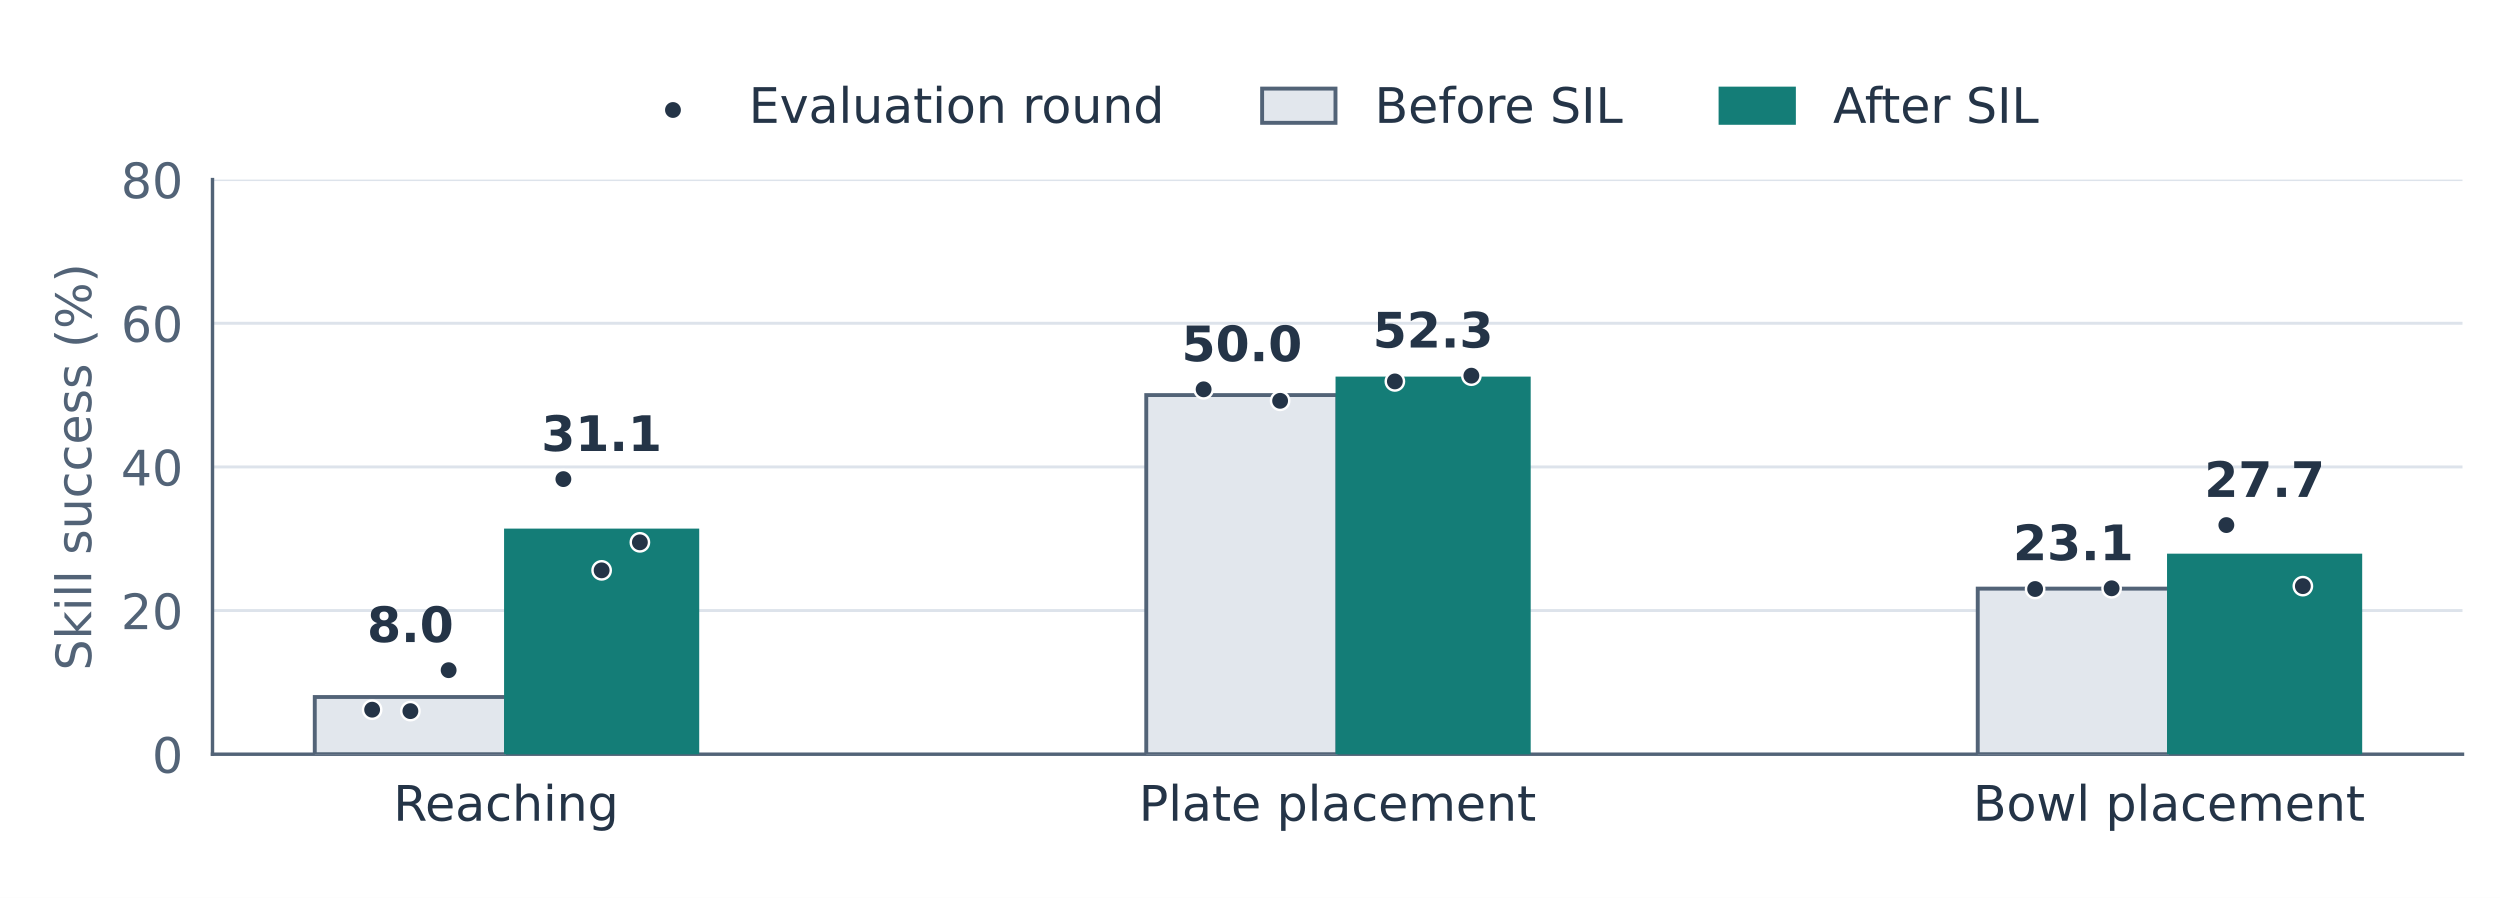
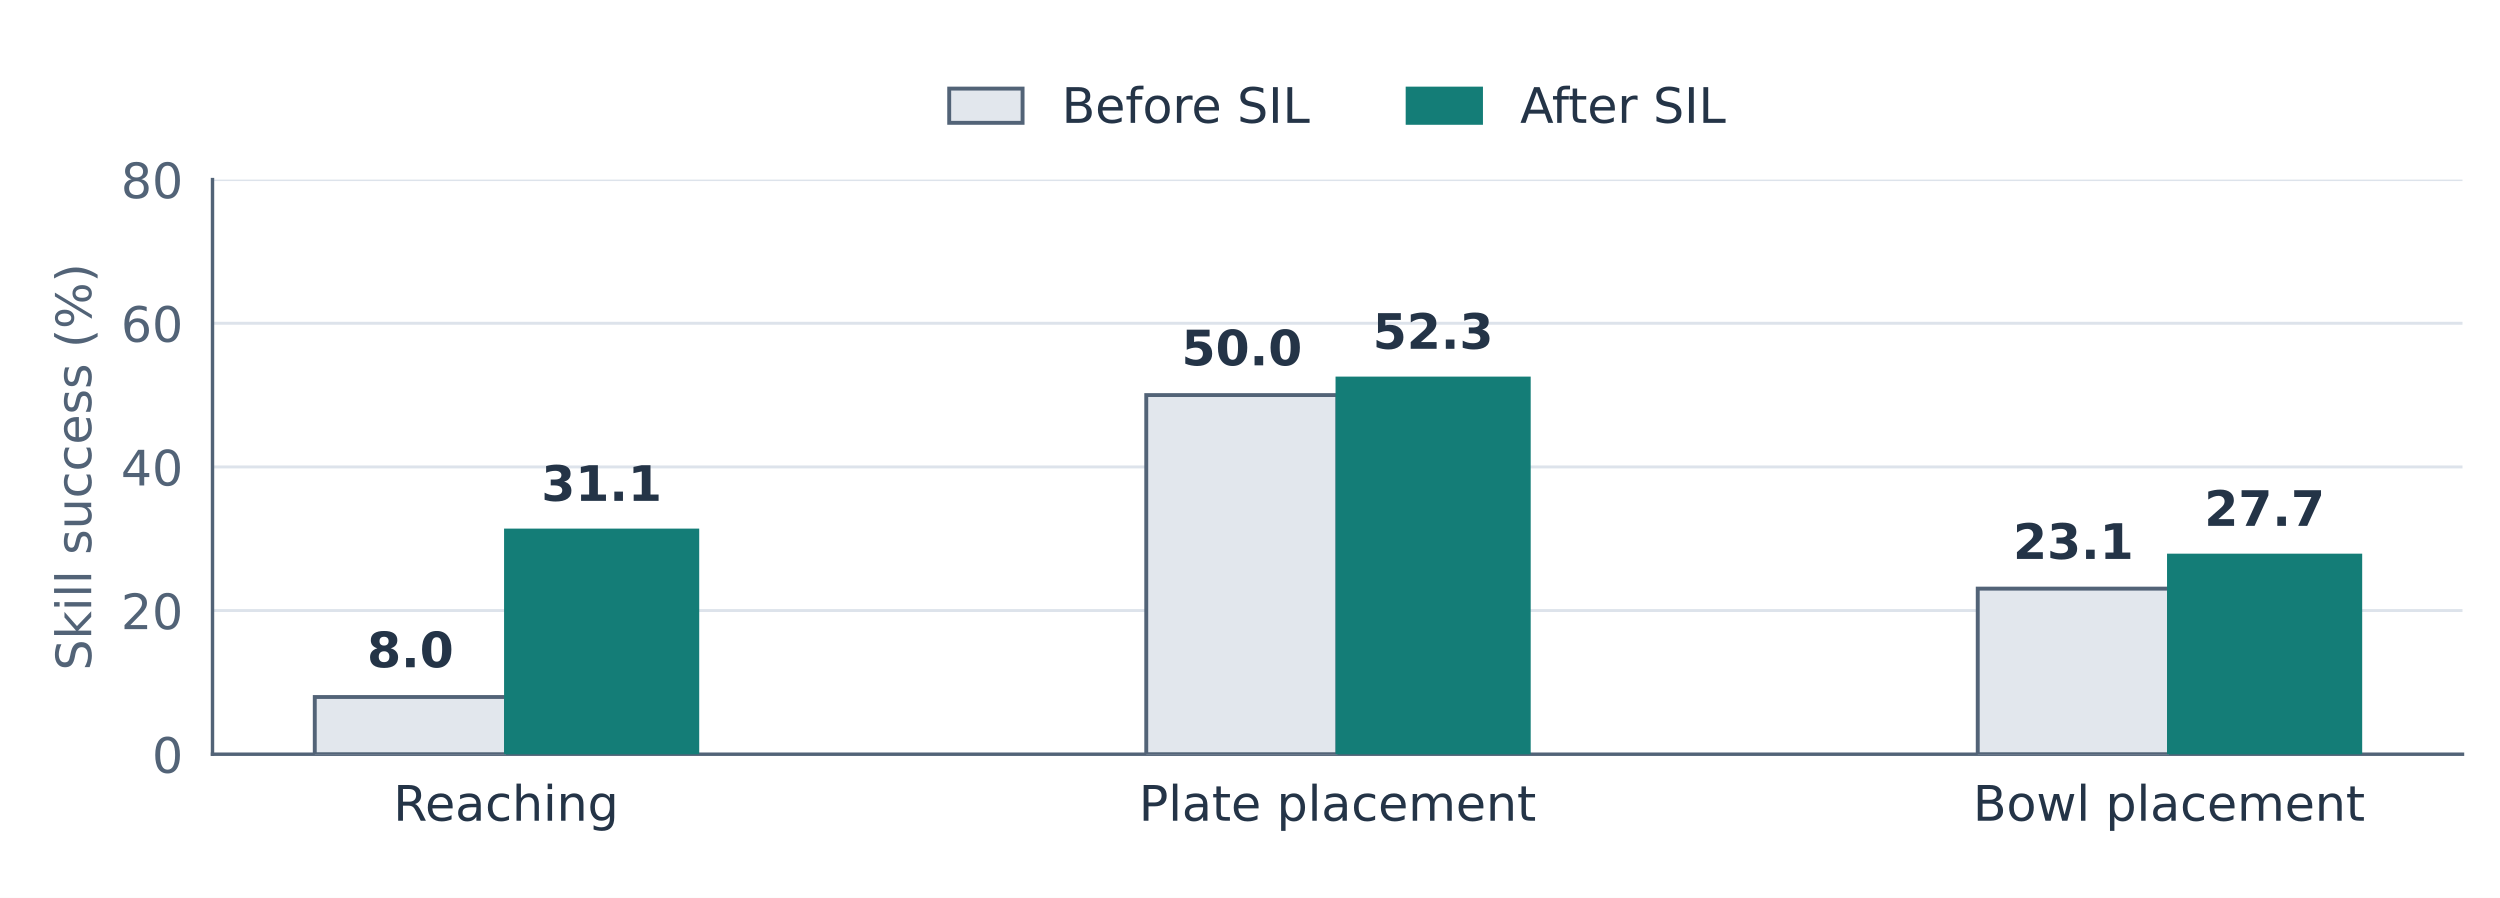
- <svg xmlns="http://www.w3.org/2000/svg" xmlns:xlink="http://www.w3.org/1999/xlink" width="511.2pt" height="183.6pt" viewBox="0 0 511.2 183.6" version="1.1">
+ <svg xmlns="http://www.w3.org/2000/svg" width="511.2pt" height="183.6pt" viewBox="0 0 511.2 183.6" version="1.1">
  <defs>
    <style type="text/css">*{stroke-linejoin: round; stroke-linecap: butt}</style>
  </defs>
  <g id="figure_1">
    <g id="patch_1">
      <path d="M 0 183.6  L 511.2 183.6  L 511.2 0  L 0 0  z " style="fill: #ffffff" />
    </g>
    <g id="axes_1">
      <g id="patch_2">
        <path d="M 43.452 154.224  L 503.532 154.224  L 503.532 36.72  L 43.452 36.72  z " style="fill: #ffffff" />
      </g>
      <g id="matplotlib.axis_1">
        <g id="xtick_1">
          <g id="line2d_1" />
          <g id="text_1">
            <text style="fill: #243447; font: 10px 'DejaVu Sans'; text-anchor: middle" x="103.47" y="167.822" transform="rotate(-0 103.4698 167.8224)">Reaching</text>
          </g>
        </g>
        <g id="xtick_2">
          <g id="line2d_2" />
          <g id="text_2">
            <text style="fill: #243447; font: 10px 'DejaVu Sans'; text-anchor: middle" x="273.492" y="167.822" transform="rotate(-0 273.492 167.8224)">Plate placement</text>
          </g>
        </g>
        <g id="xtick_3">
          <g id="line2d_3" />
          <g id="text_3">
            <text style="fill: #243447; font: 10px 'DejaVu Sans'; text-anchor: middle" x="443.514" y="167.822" transform="rotate(-0 443.5142 167.8224)">Bowl placement</text>
          </g>
        </g>
      </g>
      <g id="matplotlib.axis_2">
        <g id="ytick_1">
          <g id="line2d_4">
-             <path d="M 43.452 154.224  L 503.532 154.224  " clip-path="url(#pb173bceba5)" style="fill: none; stroke: #dde3eb; stroke-width: 0.6; stroke-linecap: square" />
+             <path d="M 43.452 154.224  L 503.532 154.224  " clip-path="url(#pcc9a1733f6)" style="fill: none; stroke: #dde3eb; stroke-width: 0.6; stroke-linecap: square" />
          </g>
          <g id="line2d_5" />
          <g id="text_4">
            <text style="fill: #526377; font: 10px 'DejaVu Sans'; text-anchor: end" x="37.452" y="158.023" transform="rotate(-0 37.452 158.0232)">0</text>
          </g>
        </g>
        <g id="ytick_2">
          <g id="line2d_6">
-             <path d="M 43.452 124.848  L 503.532 124.848  " clip-path="url(#pb173bceba5)" style="fill: none; stroke: #dde3eb; stroke-width: 0.6; stroke-linecap: square" />
+             <path d="M 43.452 124.848  L 503.532 124.848  " clip-path="url(#pcc9a1733f6)" style="fill: none; stroke: #dde3eb; stroke-width: 0.6; stroke-linecap: square" />
          </g>
          <g id="line2d_7" />
          <g id="text_5">
            <text style="fill: #526377; font: 10px 'DejaVu Sans'; text-anchor: end" x="37.452" y="128.647" transform="rotate(-0 37.452 128.6472)">20</text>
          </g>
        </g>
        <g id="ytick_3">
          <g id="line2d_8">
-             <path d="M 43.452 95.472  L 503.532 95.472  " clip-path="url(#pb173bceba5)" style="fill: none; stroke: #dde3eb; stroke-width: 0.6; stroke-linecap: square" />
+             <path d="M 43.452 95.472  L 503.532 95.472  " clip-path="url(#pcc9a1733f6)" style="fill: none; stroke: #dde3eb; stroke-width: 0.6; stroke-linecap: square" />
          </g>
          <g id="line2d_9" />
          <g id="text_6">
            <text style="fill: #526377; font: 10px 'DejaVu Sans'; text-anchor: end" x="37.452" y="99.271" transform="rotate(-0 37.452 99.27122)">40</text>
          </g>
        </g>
        <g id="ytick_4">
          <g id="line2d_10">
-             <path d="M 43.452 66.096  L 503.532 66.096  " clip-path="url(#pb173bceba5)" style="fill: none; stroke: #dde3eb; stroke-width: 0.6; stroke-linecap: square" />
+             <path d="M 43.452 66.096  L 503.532 66.096  " clip-path="url(#pcc9a1733f6)" style="fill: none; stroke: #dde3eb; stroke-width: 0.6; stroke-linecap: square" />
          </g>
          <g id="line2d_11" />
          <g id="text_7">
            <text style="fill: #526377; font: 10px 'DejaVu Sans'; text-anchor: end" x="37.452" y="69.895" transform="rotate(-0 37.452 69.89522)">60</text>
          </g>
        </g>
        <g id="ytick_5">
          <g id="line2d_12">
-             <path d="M 43.452 36.72  L 503.532 36.72  " clip-path="url(#pb173bceba5)" style="fill: none; stroke: #dde3eb; stroke-width: 0.6; stroke-linecap: square" />
+             <path d="M 43.452 36.72  L 503.532 36.72  " clip-path="url(#pcc9a1733f6)" style="fill: none; stroke: #dde3eb; stroke-width: 0.6; stroke-linecap: square" />
          </g>
          <g id="line2d_13" />
          <g id="text_8">
            <text style="fill: #526377; font: 10px 'DejaVu Sans'; text-anchor: end" x="37.452" y="40.519" transform="rotate(-0 37.452 40.51922)">80</text>
          </g>
        </g>
        <g id="text_9">
          <text style="fill: #526377; font: 10px 'DejaVu Sans'; text-anchor: middle" x="18.647" y="95.472" transform="rotate(-90 18.64731 95.472)">Skill success (%)</text>
        </g>
      </g>
      <g id="patch_3">
        <path d="M 43.452 154.224  L 43.452 36.72  " style="fill: none; stroke: #526377; stroke-width: 0.7; stroke-linejoin: miter; stroke-linecap: square" />
      </g>
      <g id="patch_4">
        <path d="M 43.452 154.224  L 503.532 154.224  " style="fill: none; stroke: #526377; stroke-width: 0.7; stroke-linejoin: miter; stroke-linecap: square" />
      </g>
      <g id="patch_5">
-         <path d="M 64.365 154.224  L 103.47 154.224  L 103.47 142.523  L 64.365 142.523  z " clip-path="url(#pb173bceba5)" style="fill: #e2e7ed; stroke: #526377; stroke-width: 0.8; stroke-linejoin: miter" />
+         <path d="M 64.365 154.224  L 103.47 154.224  L 103.47 142.523  L 64.365 142.523  z " clip-path="url(#pcc9a1733f6)" style="fill: #e2e7ed; stroke: #526377; stroke-width: 0.8; stroke-linejoin: miter" />
      </g>
      <g id="patch_6">
-         <path d="M 234.387 154.224  L 273.492 154.224  L 273.492 80.784  L 234.387 80.784  z " clip-path="url(#pb173bceba5)" style="fill: #e2e7ed; stroke: #526377; stroke-width: 0.8; stroke-linejoin: miter" />
+         <path d="M 234.387 154.224  L 273.492 154.224  L 273.492 80.784  L 234.387 80.784  z " clip-path="url(#pcc9a1733f6)" style="fill: #e2e7ed; stroke: #526377; stroke-width: 0.8; stroke-linejoin: miter" />
      </g>
      <g id="patch_7">
-         <path d="M 404.409 154.224  L 443.514 154.224  L 443.514 120.368  L 404.409 120.368  z " clip-path="url(#pb173bceba5)" style="fill: #e2e7ed; stroke: #526377; stroke-width: 0.8; stroke-linejoin: miter" />
+         <path d="M 404.409 154.224  L 443.514 154.224  L 443.514 120.368  L 404.409 120.368  z " clip-path="url(#pcc9a1733f6)" style="fill: #e2e7ed; stroke: #526377; stroke-width: 0.8; stroke-linejoin: miter" />
      </g>
      <g id="text_10">
-         <text style="fill: #243447; font: 700 10px 'DejaVu Sans'; text-anchor: middle" x="83.917" y="131.287" transform="rotate(-0 83.91728 131.2874)">8.0</text>
+         <text style="fill: #243447; font: 700 10px 'DejaVu Sans'; text-anchor: middle" x="83.917" y="136.443" transform="rotate(-0 83.91728 136.4429)">8.0</text>
      </g>
      <g id="text_11">
-         <text style="fill: #243447; font: 700 10px 'DejaVu Sans'; text-anchor: middle" x="253.939" y="73.857" transform="rotate(-0 253.9394 73.85727)">50.0</text>
+         <text style="fill: #243447; font: 700 10px 'DejaVu Sans'; text-anchor: middle" x="253.939" y="74.704" transform="rotate(-0 253.9394 74.70431)">50.0</text>
      </g>
      <g id="text_12">
-         <text style="fill: #243447; font: 700 10px 'DejaVu Sans'; text-anchor: middle" x="423.962" y="114.543" transform="rotate(-0 423.9616 114.543)">23.1</text>
+         <text style="fill: #243447; font: 700 10px 'DejaVu Sans'; text-anchor: middle" x="423.962" y="114.288" transform="rotate(-0 423.9616 114.2885)">23.1</text>
      </g>
      <g id="patch_8">
-         <path d="M 103.47 154.224  L 142.575 154.224  L 142.575 108.495  L 103.47 108.495  z " clip-path="url(#pb173bceba5)" style="fill: #147d77; stroke: #147d77; stroke-width: 0.8; stroke-linejoin: miter" />
+         <path d="M 103.47 154.224  L 142.575 154.224  L 142.575 108.495  L 103.47 108.495  z " clip-path="url(#pcc9a1733f6)" style="fill: #147d77; stroke: #147d77; stroke-width: 0.8; stroke-linejoin: miter" />
      </g>
      <g id="patch_9">
-         <path d="M 273.492 154.224  L 312.597 154.224  L 312.597 77.406  L 273.492 77.406  z " clip-path="url(#pb173bceba5)" style="fill: #147d77; stroke: #147d77; stroke-width: 0.8; stroke-linejoin: miter" />
+         <path d="M 273.492 154.224  L 312.597 154.224  L 312.597 77.406  L 273.492 77.406  z " clip-path="url(#pcc9a1733f6)" style="fill: #147d77; stroke: #147d77; stroke-width: 0.8; stroke-linejoin: miter" />
      </g>
      <g id="patch_10">
-         <path d="M 443.514 154.224  L 482.619 154.224  L 482.619 113.612  L 443.514 113.612  z " clip-path="url(#pb173bceba5)" style="fill: #147d77; stroke: #147d77; stroke-width: 0.8; stroke-linejoin: miter" />
+         <path d="M 443.514 154.224  L 482.619 154.224  L 482.619 113.612  L 443.514 113.612  z " clip-path="url(#pcc9a1733f6)" style="fill: #147d77; stroke: #147d77; stroke-width: 0.8; stroke-linejoin: miter" />
      </g>
      <g id="text_13">
-         <text style="fill: #243447; font: 700 10px 'DejaVu Sans'; text-anchor: middle" x="123.022" y="92.217" transform="rotate(-0 123.0224 92.21727)">31.1</text>
+         <text style="fill: #243447; font: 700 10px 'DejaVu Sans'; text-anchor: middle" x="123.022" y="102.416" transform="rotate(-0 123.0224 102.4157)">31.1</text>
      </g>
      <g id="text_14">
-         <text style="fill: #243447; font: 700 10px 'DejaVu Sans'; text-anchor: middle" x="293.045" y="71.067" transform="rotate(-0 293.0446 71.06655)">52.3</text>
+         <text style="fill: #243447; font: 700 10px 'DejaVu Sans'; text-anchor: middle" x="293.045" y="71.326" transform="rotate(-0 293.0446 71.32607)">52.3</text>
      </g>
      <g id="text_15">
-         <text style="fill: #243447; font: 700 10px 'DejaVu Sans'; text-anchor: middle" x="463.067" y="101.618" transform="rotate(-0 463.0667 101.6176)">27.7</text>
-       </g>
-       <g id="PathCollection_1">
-         <defs>
-           <path id="m576e08fbcf" d="M 0 1.871  C 0.496 1.871 0.972 1.674 1.323 1.323  C 1.674 0.972 1.871 0.496 1.871 0  C 1.871 -0.496 1.674 -0.972 1.323 -1.323  C 0.972 -1.674 0.496 -1.871 0 -1.871  C -0.496 -1.871 -0.972 -1.674 -1.323 -1.323  C -1.674 -0.972 -1.871 -0.496 -1.871 0  C -1.871 0.496 -1.674 0.972 -1.323 1.323  C -0.972 1.674 -0.496 1.871 0 1.871  z " style="stroke: #ffffff; stroke-width: 0.5" />
-         </defs>
-         <g clip-path="url(#pb173bceba5)">
-           <use xlink:href="#m576e08fbcf" x="76.096" y="145.117" style="fill: #243447; stroke: #ffffff; stroke-width: 0.5" />
-           <use xlink:href="#m576e08fbcf" x="83.917" y="145.411" style="fill: #243447; stroke: #ffffff; stroke-width: 0.5" />
-           <use xlink:href="#m576e08fbcf" x="91.738" y="137.039" style="fill: #243447; stroke: #ffffff; stroke-width: 0.5" />
-         </g>
-       </g>
-       <g id="PathCollection_2">
-         <g clip-path="url(#pb173bceba5)">
-           <use xlink:href="#m576e08fbcf" x="246.118" y="79.609" style="fill: #243447; stroke: #ffffff; stroke-width: 0.5" />
-           <use xlink:href="#m576e08fbcf" x="261.76" y="81.959" style="fill: #243447; stroke: #ffffff; stroke-width: 0.5" />
-         </g>
-       </g>
-       <g id="PathCollection_3">
-         <g clip-path="url(#pb173bceba5)">
-           <use xlink:href="#m576e08fbcf" x="416.141" y="120.442" style="fill: #243447; stroke: #ffffff; stroke-width: 0.5" />
-           <use xlink:href="#m576e08fbcf" x="431.783" y="120.295" style="fill: #243447; stroke: #ffffff; stroke-width: 0.5" />
-         </g>
-       </g>
-       <g id="PathCollection_4">
-         <g clip-path="url(#pb173bceba5)">
-           <use xlink:href="#m576e08fbcf" x="115.201" y="97.969" style="fill: #243447; stroke: #ffffff; stroke-width: 0.5" />
-           <use xlink:href="#m576e08fbcf" x="123.022" y="116.623" style="fill: #243447; stroke: #ffffff; stroke-width: 0.5" />
-           <use xlink:href="#m576e08fbcf" x="130.843" y="110.894" style="fill: #243447; stroke: #ffffff; stroke-width: 0.5" />
-         </g>
-       </g>
-       <g id="PathCollection_5">
-         <g clip-path="url(#pb173bceba5)">
-           <use xlink:href="#m576e08fbcf" x="285.224" y="77.993" style="fill: #243447; stroke: #ffffff; stroke-width: 0.5" />
-           <use xlink:href="#m576e08fbcf" x="300.866" y="76.818" style="fill: #243447; stroke: #ffffff; stroke-width: 0.5" />
-         </g>
-       </g>
-       <g id="PathCollection_6">
-         <g clip-path="url(#pb173bceba5)">
-           <use xlink:href="#m576e08fbcf" x="455.246" y="107.369" style="fill: #243447; stroke: #ffffff; stroke-width: 0.5" />
-           <use xlink:href="#m576e08fbcf" x="470.888" y="119.854" style="fill: #243447; stroke: #ffffff; stroke-width: 0.5" />
-         </g>
+         <text style="fill: #243447; font: 700 10px 'DejaVu Sans'; text-anchor: middle" x="463.067" y="107.532" transform="rotate(-0 463.0667 107.532)">27.7</text>
      </g>
      <g id="legend_1">
-         <g id="PathCollection_7">
-           <g>
-             <use xlink:href="#m576e08fbcf" x="137.608" y="22.492" style="fill: #243447; stroke: #ffffff; stroke-width: 0.5" />
-           </g>
+         <g id="patch_11">
+           <path d="M 194.094 25.117  L 209.094 25.117  L 209.094 18.117  L 194.094 18.117  z " style="fill: #e2e7ed; stroke: #526377; stroke-width: 0.8; stroke-linejoin: miter" />
        </g>
        <g id="text_16">
-           <text style="fill: #243447; font: 10px 'DejaVu Sans'; text-anchor: start" x="153.108" y="25.117" transform="rotate(-0 153.1084 25.11748)">Evaluation round</text>
+           <text style="fill: #243447; font: 10px 'DejaVu Sans'; text-anchor: start" x="217.094" y="25.117" transform="rotate(-0 217.0936 25.11748)">Before SIL</text>
        </g>
-         <g id="patch_11">
-           <path d="M 258.079 25.117  L 273.079 25.117  L 273.079 18.117  L 258.079 18.117  z " style="fill: #e2e7ed; stroke: #526377; stroke-width: 0.8; stroke-linejoin: miter" />
+         <g id="patch_12">
+           <path d="M 287.834 25.117  L 302.834 25.117  L 302.834 18.117  L 287.834 18.117  z " style="fill: #147d77; stroke: #147d77; stroke-width: 0.8; stroke-linejoin: miter" />
        </g>
        <g id="text_17">
-           <text style="fill: #243447; font: 10px 'DejaVu Sans'; text-anchor: start" x="281.079" y="25.117" transform="rotate(-0 281.0787 25.11748)">Before SIL</text>
-         </g>
-         <g id="patch_12">
-           <path d="M 351.819 25.117  L 366.819 25.117  L 366.819 18.117  L 351.819 18.117  z " style="fill: #147d77; stroke: #147d77; stroke-width: 0.8; stroke-linejoin: miter" />
-         </g>
-         <g id="text_18">
-           <text style="fill: #243447; font: 10px 'DejaVu Sans'; text-anchor: start" x="374.819" y="25.117" transform="rotate(-0 374.8193 25.11748)">After SIL</text>
+           <text style="fill: #243447; font: 10px 'DejaVu Sans'; text-anchor: start" x="310.834" y="25.117" transform="rotate(-0 310.8342 25.11748)">After SIL</text>
        </g>
      </g>
    </g>
  </g>
  <defs>
-     <clipPath id="pb173bceba5">
+     <clipPath id="pcc9a1733f6">
      <rect x="43.452" y="36.72" width="460.08" height="117.504" />
    </clipPath>
  </defs>
</svg>
